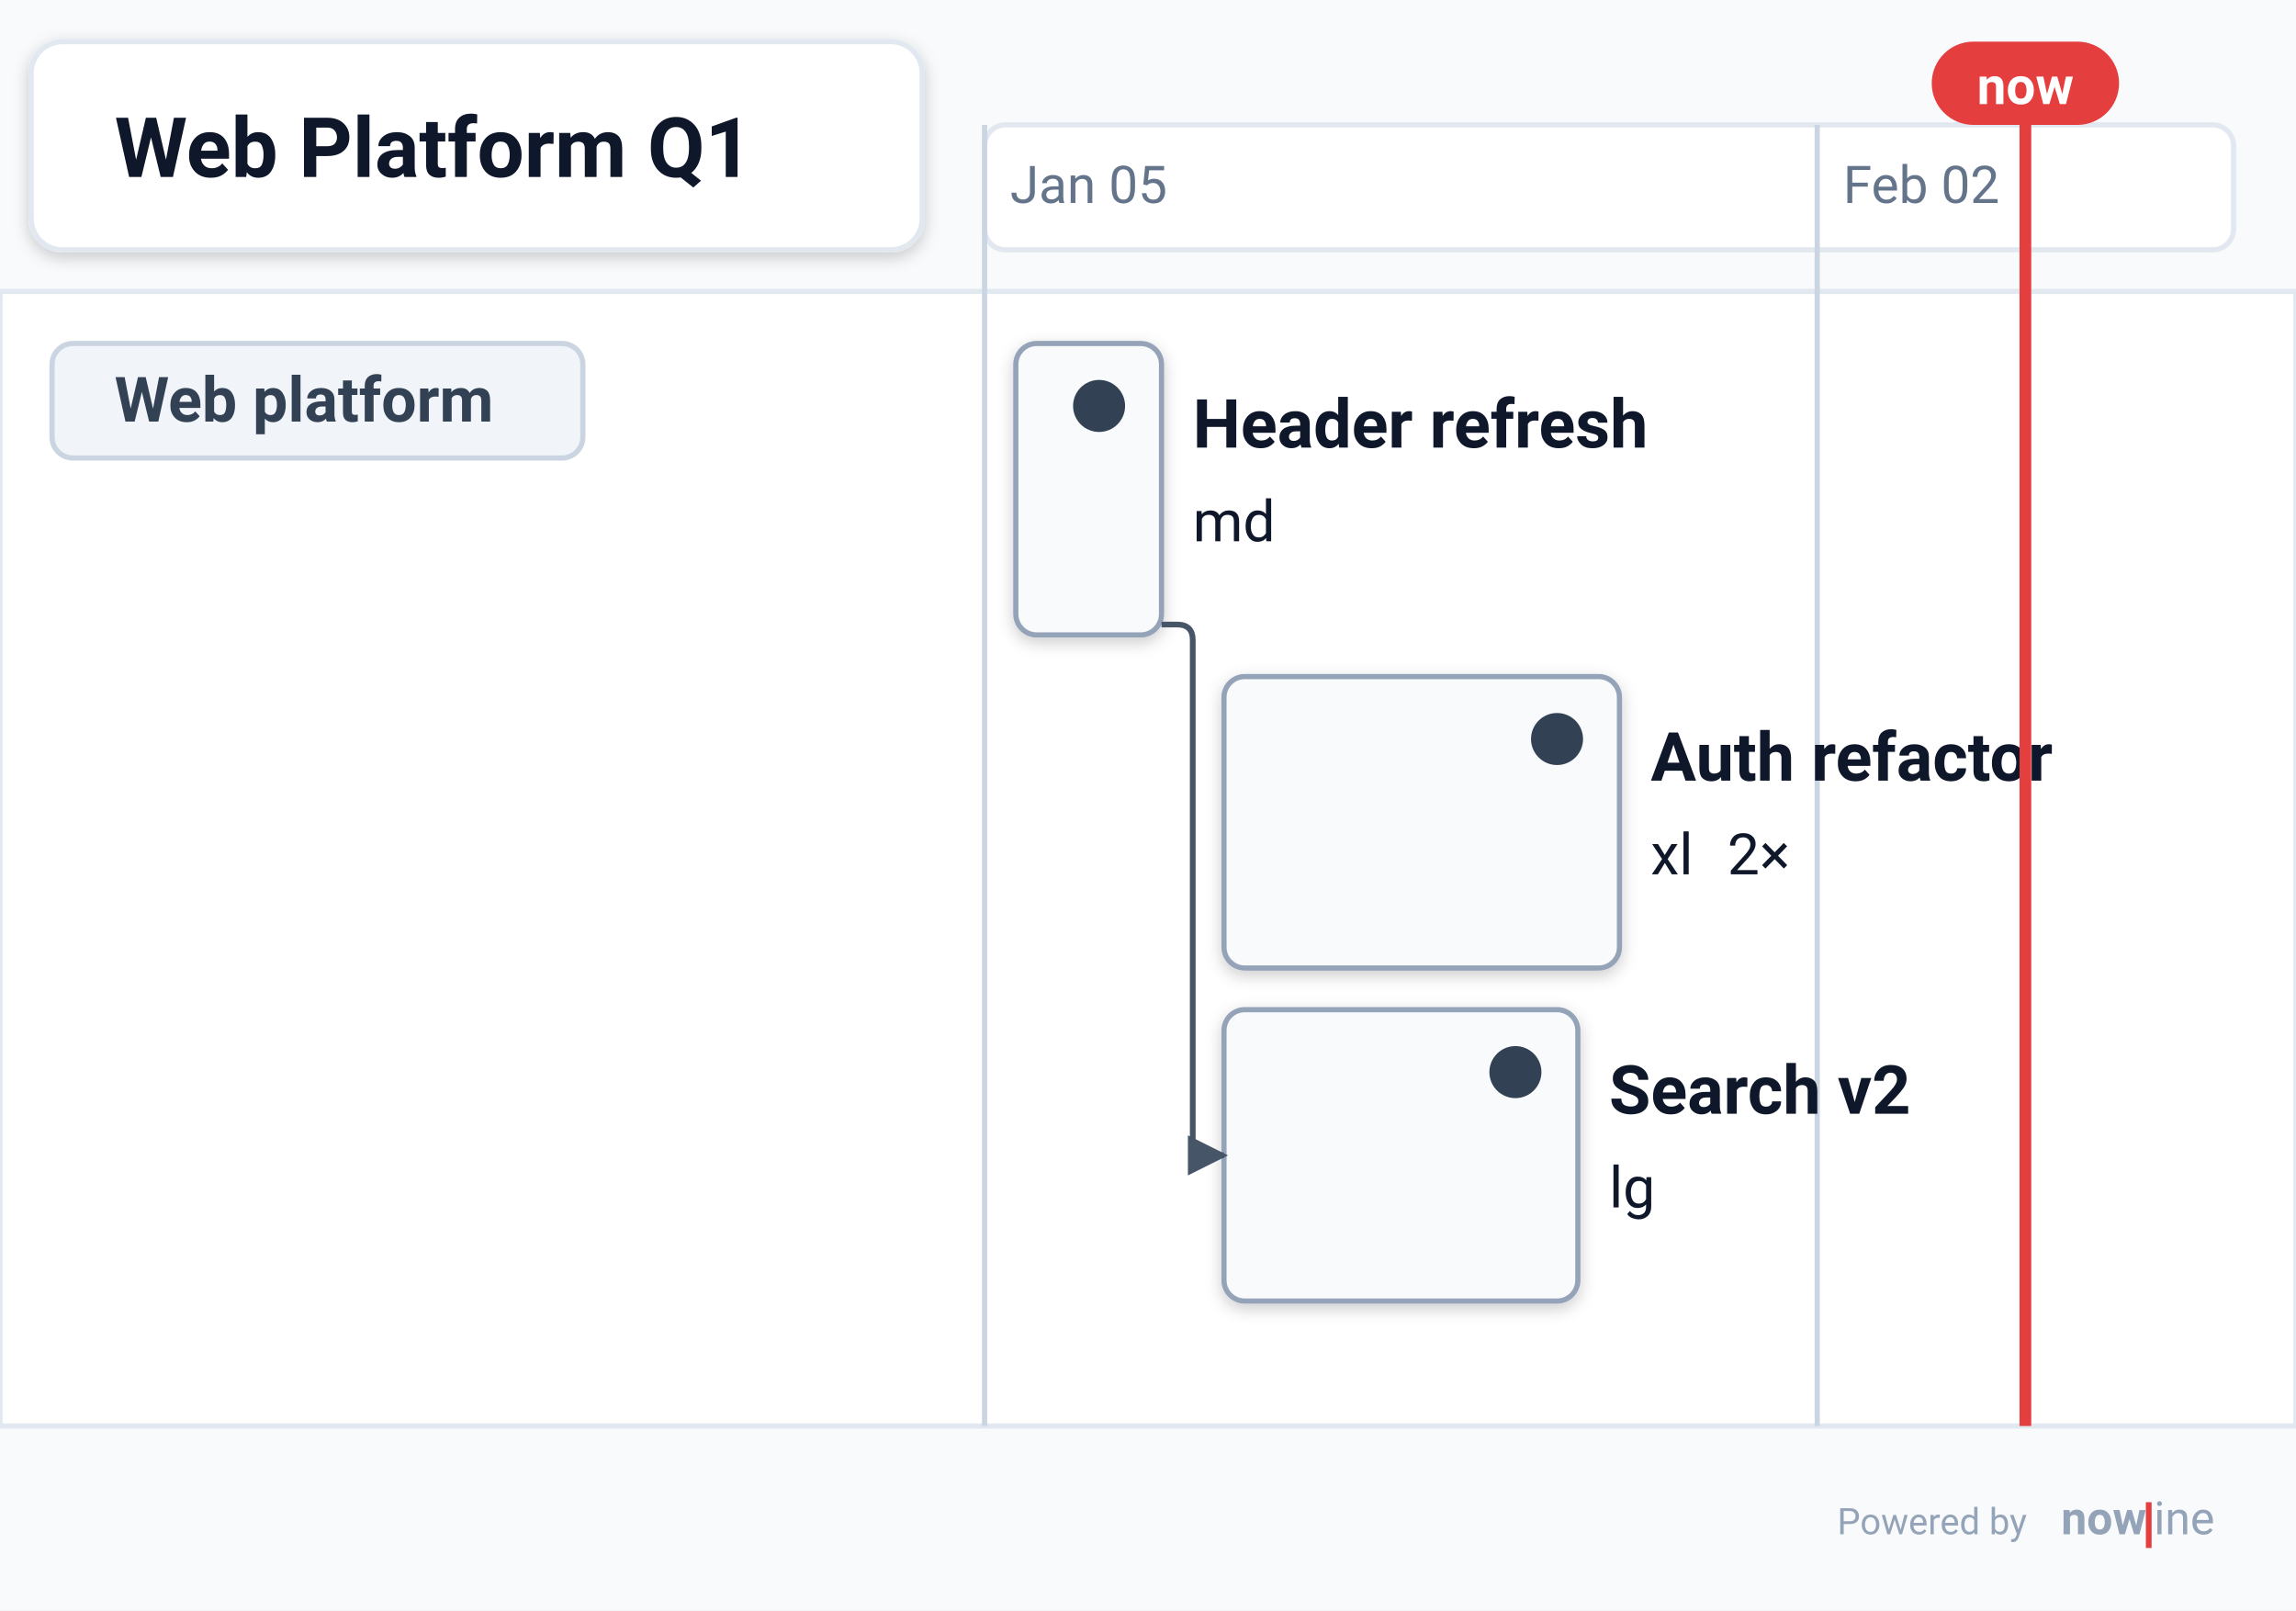
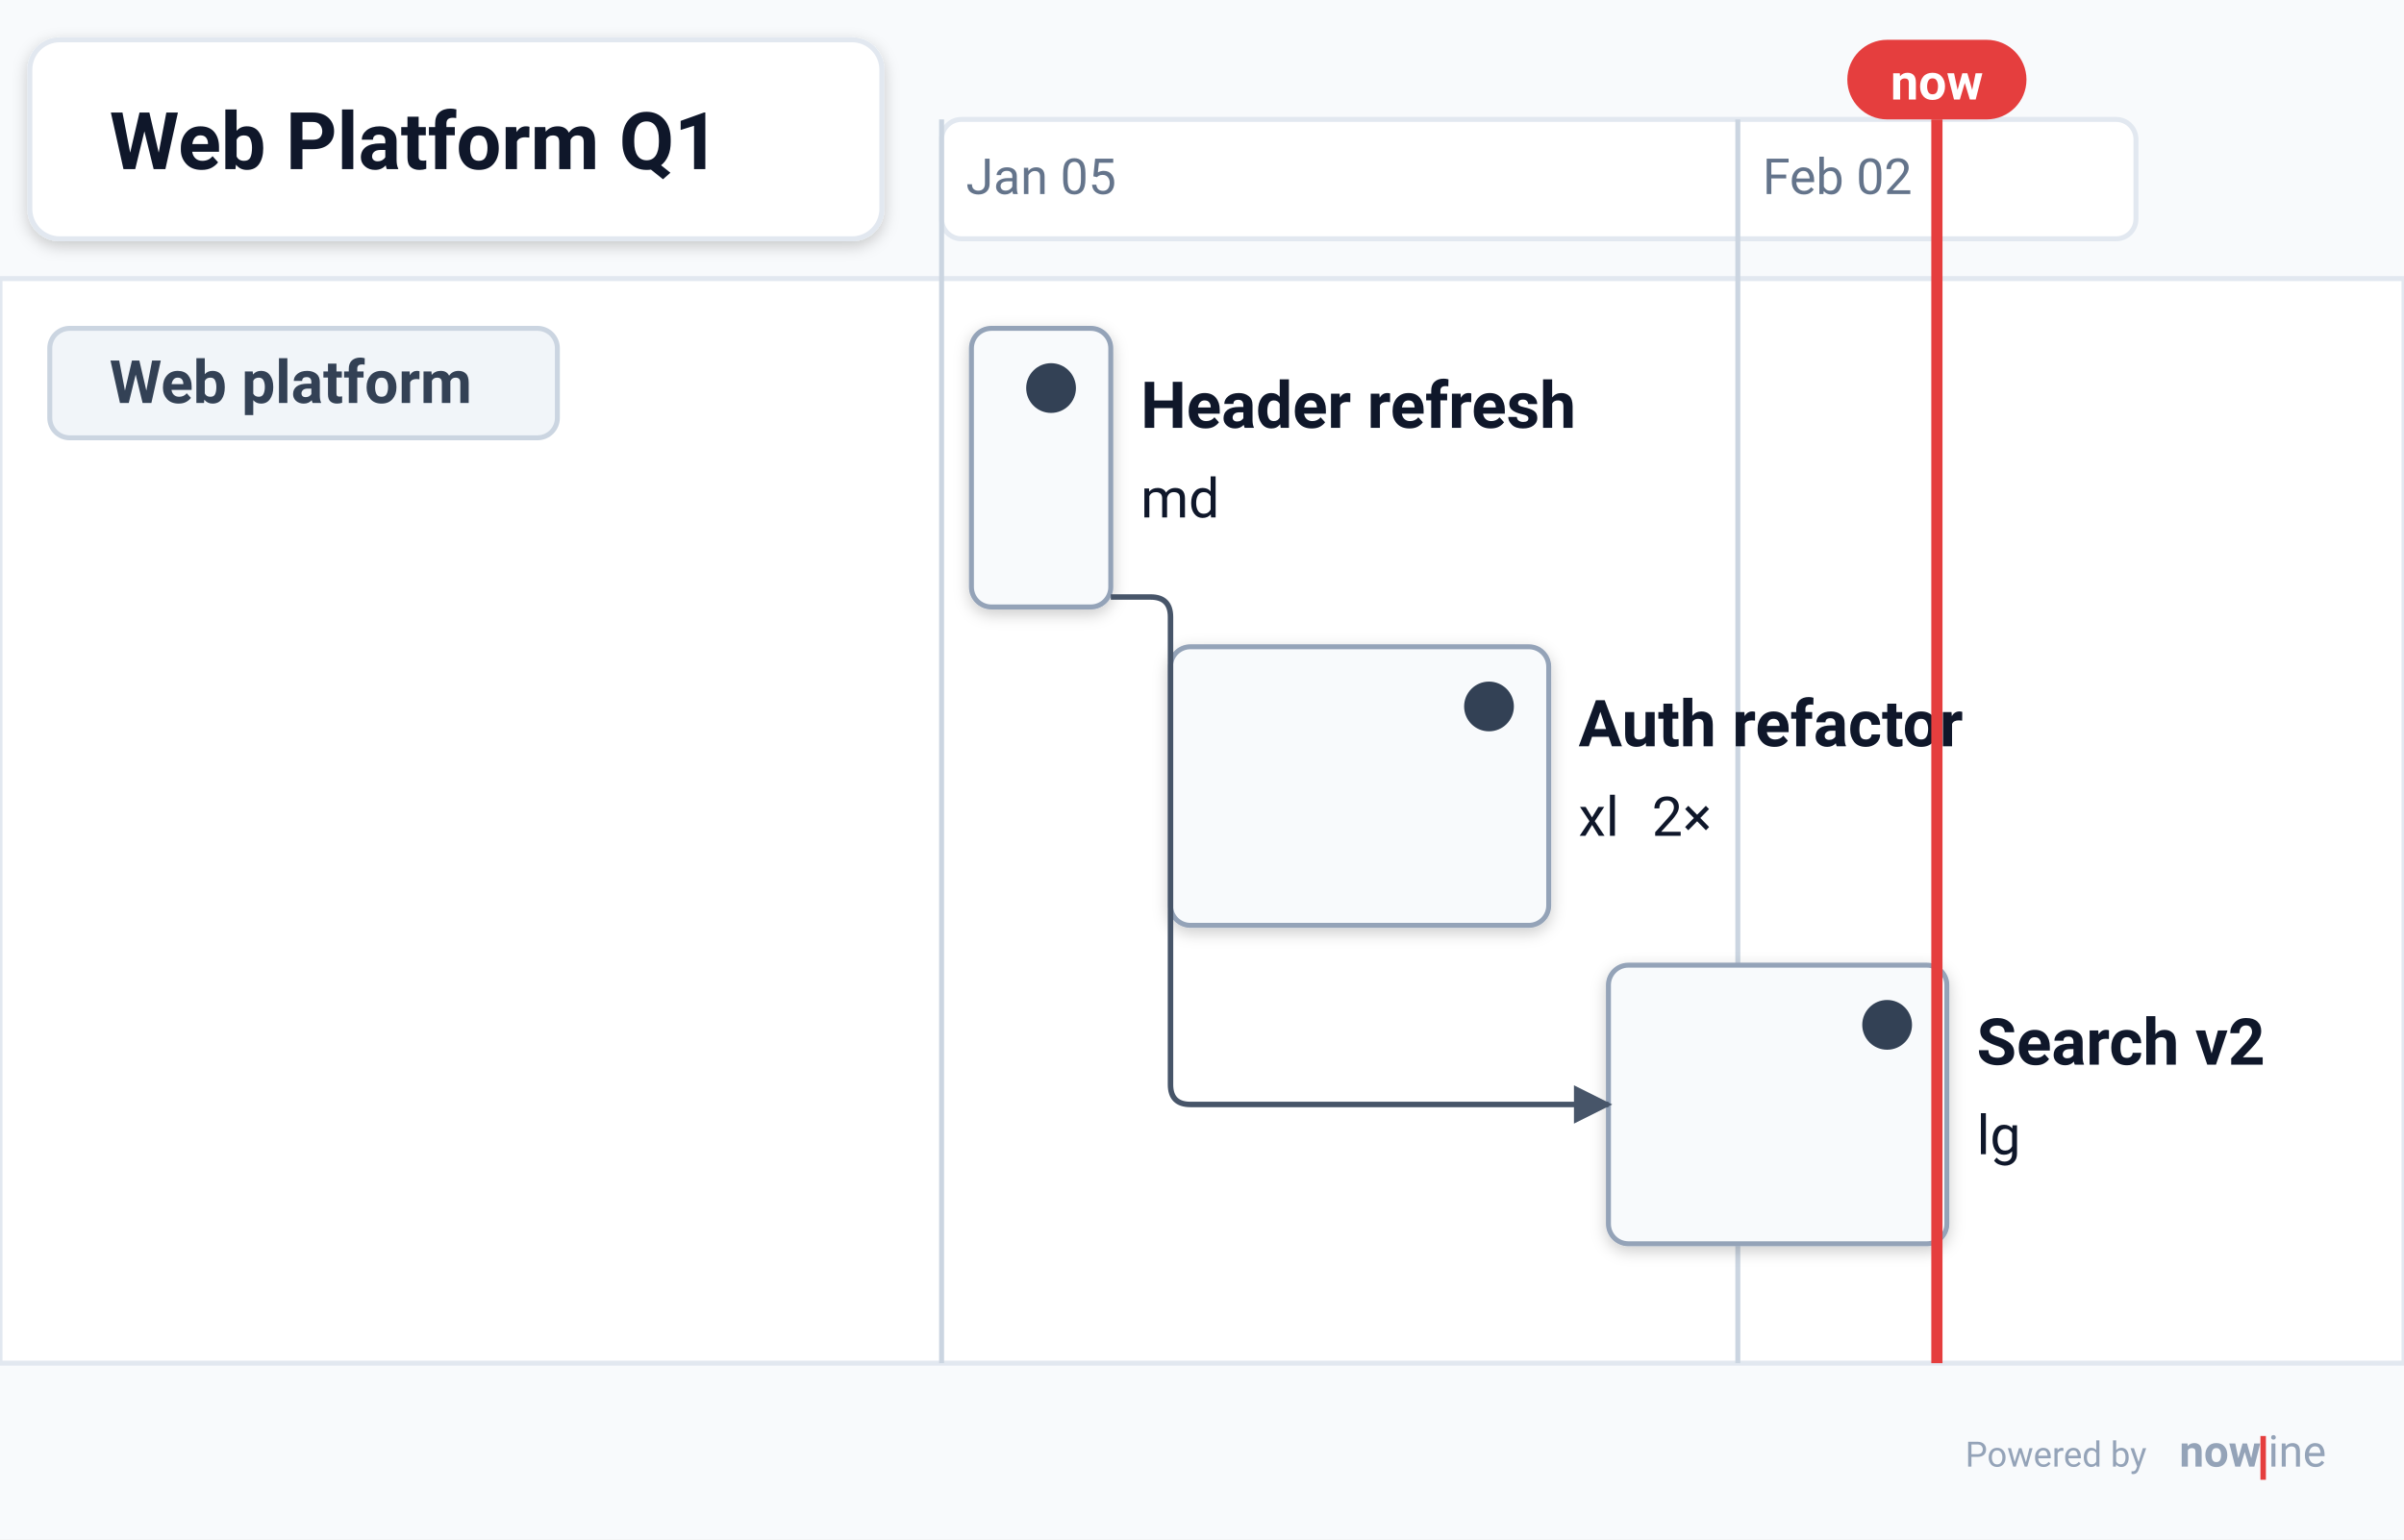
- <svg xmlns="http://www.w3.org/2000/svg" data-generator="nowline" data-theme="light" height="309.44" viewBox="0 0 441.2 309.44" width="441.2">
+ <svg xmlns="http://www.w3.org/2000/svg" data-generator="nowline" data-theme="light" height="309.44" viewBox="0 0 483.06 309.44" width="483.06">
  <defs>
    <filter height="200%" id="nl-0-root-shadow-subtle" width="200%" x="-50%" y="-50%">
      <feGaussianBlur in="SourceAlpha" stdDeviation="1.5" />
      <feOffset dx="0" dy="1" result="offsetblur" />
      <feComponentTransfer>
        <feFuncA type="linear" slope="0.2" />
      </feComponentTransfer>
      <feMerge>
        <feMergeNode />
        <feMergeNode in="SourceGraphic" />
      </feMerge>
    </filter>
    <filter height="200%" id="nl-0-root-shadow-soft" width="200%" x="-50%" y="-50%">
      <feGaussianBlur in="SourceAlpha" stdDeviation="5" />
      <feOffset dx="0" dy="3" result="offsetblur" />
      <feComponentTransfer>
        <feFuncA type="linear" slope="0.3" />
      </feComponentTransfer>
      <feMerge>
        <feMergeNode />
        <feMergeNode in="SourceGraphic" />
      </feMerge>
    </filter>
    <filter height="200%" id="nl-0-root-shadow-hard" width="200%" x="-50%" y="-50%">
      <feGaussianBlur in="SourceAlpha" stdDeviation="0" />
      <feOffset dx="2" dy="2" result="offsetblur" />
      <feComponentTransfer>
        <feFuncA type="linear" slope="0.45" />
      </feComponentTransfer>
      <feMerge>
        <feMergeNode />
        <feMergeNode in="SourceGraphic" />
      </feMerge>
    </filter>
    <marker id="nl-0-root-arrow" viewBox="0 0 10 10" refX="9" refY="5" markerWidth="7" markerHeight="7" orient="auto">
      <path d="M 0 0 L 10 5 L 0 10 z" fill="#475569" />
    </marker>
    <marker id="nl-0-root-arrow-light" viewBox="0 0 10 10" refX="9" refY="5" markerWidth="7" markerHeight="7" orient="auto">
      <path d="M 0 0 L 10 5 L 0 10 z" fill="#94a3b8" />
    </marker>
    <marker id="nl-0-root-arrow-dark" viewBox="0 0 10 10" refX="9" refY="5" markerWidth="7" markerHeight="7" orient="auto">
      <path d="M 0 0 L 10 5 L 0 10 z" fill="#0f172a" />
    </marker>
  </defs>
-   <rect fill="#f8fafc" height="309.44" width="441.2" x="0" y="0" />
+   <rect fill="#f8fafc" height="309.44" width="483.06" x="0" y="0" />
  <g data-layer="timeline">
    <rect fill="#ffffff" height="24" rx="4" ry="4" stroke="#e2e8f0" stroke-width="1" width="240" x="189.2" y="24" />
    <text fill="#64748b" font-family="system-ui, -apple-system, &quot;Segoe UI&quot;, Roboto, sans-serif" font-size="10" text-anchor="middle" x="209.2" y="39">Jan 05</text>
    <text fill="#64748b" font-family="system-ui, -apple-system, &quot;Segoe UI&quot;, Roboto, sans-serif" font-size="10" text-anchor="middle" x="369.2" y="39">Feb 02</text>
  </g>
  <g data-id="web" data-layer="swimlane-bg">
-     <rect fill="#ffffff" height="218" stroke="#e2e8f0" stroke-width="1" width="441.2" x="0" y="56" />
+     <rect fill="#ffffff" height="218" stroke="#e2e8f0" stroke-width="1" width="483.06" x="0" y="56" />
  </g>
  <g data-layer="grid">
    <line stroke="#cbd5e1" stroke-width="1" x1="189.2" x2="189.2" y1="24" y2="274" />
    <line stroke="#cbd5e1" stroke-width="1" x1="349.2" x2="349.2" y1="24" y2="274" />
  </g>
  <g data-id="web" data-layer="swimlane">
    <rect fill="#f1f5f9" height="22" rx="4" ry="4" stroke="#cbd5e1" stroke-width="1" width="102" x="10" y="66" />
    <text fill="#334155" font-family="system-ui, -apple-system, &quot;Segoe UI&quot;, Roboto, sans-serif" font-size="12" font-weight="600" x="22" y="81">Web platform</text>
    <g data-id="header-refresh" data-layer="item">
      <rect fill="#f8fafc" filter="url(#nl-0-root-shadow-subtle)" height="56" rx="4" ry="4" stroke="#94a3b8" stroke-width="1" width="28" x="195.2" y="66" />
      <circle cx="211.2" cy="78" fill="#334155" r="5" />
      <text fill="#0f172a" font-family="system-ui, -apple-system, &quot;Segoe UI&quot;, Roboto, sans-serif" font-size="13" font-weight="600" x="229.2" y="86">Header refresh</text>
      <text fill="#0f172a" font-family="system-ui, -apple-system, &quot;Segoe UI&quot;, Roboto, sans-serif" font-size="11" x="229.2" y="104">md</text>
    </g>
    <g data-id="auth-refactor" data-layer="item">
      <rect fill="#f8fafc" filter="url(#nl-0-root-shadow-subtle)" height="56" rx="4" ry="4" stroke="#94a3b8" stroke-width="1" width="76" x="235.2" y="130" />
      <circle cx="299.2" cy="142" fill="#334155" r="5" />
      <text fill="#0f172a" font-family="system-ui, -apple-system, &quot;Segoe UI&quot;, Roboto, sans-serif" font-size="13" font-weight="600" x="317.2" y="150">Auth refactor</text>
      <text x="317.2" y="168" font-family="system-ui, -apple-system, &quot;Segoe UI&quot;, Roboto, sans-serif" font-size="11" fill="#0f172a">xl<tspan dx="6.6">2×</tspan>
      </text>
    </g>
    <g data-id="search-v2" data-layer="item">
-       <rect fill="#f8fafc" filter="url(#nl-0-root-shadow-subtle)" height="56" rx="4" ry="4" stroke="#94a3b8" stroke-width="1" width="68" x="235.2" y="194" />
-       <circle cx="291.2" cy="206" fill="#334155" r="5" />
-       <text fill="#0f172a" font-family="system-ui, -apple-system, &quot;Segoe UI&quot;, Roboto, sans-serif" font-size="13" font-weight="600" x="309.2" y="214">Search v2</text>
-       <text fill="#0f172a" font-family="system-ui, -apple-system, &quot;Segoe UI&quot;, Roboto, sans-serif" font-size="11" x="309.2" y="232">lg</text>
+       <rect fill="#f8fafc" filter="url(#nl-0-root-shadow-subtle)" height="56" rx="4" ry="4" stroke="#94a3b8" stroke-width="1" width="68" x="323.2" y="194" />
+       <circle cx="379.2" cy="206" fill="#334155" r="5" />
+       <text fill="#0f172a" font-family="system-ui, -apple-system, &quot;Segoe UI&quot;, Roboto, sans-serif" font-size="13" font-weight="600" x="397.2" y="214">Search v2</text>
+       <text fill="#0f172a" font-family="system-ui, -apple-system, &quot;Segoe UI&quot;, Roboto, sans-serif" font-size="11" x="397.2" y="232">lg</text>
    </g>
  </g>
-   <path d="M223.2 120 L226.2 120 Q229.2 120 229.2 123 L229.2 219 Q229.2 222 232.2 222 L235.2 222" fill="none" marker-end="url(#nl-0-root-arrow)" stroke="#475569" stroke-linejoin="round" stroke-width="1.1" />
+   <path d="M223.2 120 L231.2 120 Q235.2 120 235.2 124 L235.2 218 Q235.2 222 239.2 222 L323.2 222" fill="none" marker-end="url(#nl-0-root-arrow)" stroke="#475569" stroke-linejoin="round" stroke-width="1.1" />
  <g data-layer="nowline">
    <line stroke="#e53e3e" stroke-width="2.25" x1="389.2" x2="389.2" y1="24" y2="274" />
    <rect fill="#e53e3e" height="16" rx="8" ry="8" width="36" x="371.2" y="8" />
    <text fill="#ffffff" font-family="system-ui, -apple-system, &quot;Segoe UI&quot;, Roboto, sans-serif" font-size="10" font-weight="700" text-anchor="middle" x="389.2" y="20">now</text>
  </g>
  <g data-id="nl-0-root-header" data-layer="header">
    <rect fill="#ffffff" filter="url(#nl-0-root-shadow-subtle)" height="40" rx="6" ry="6" stroke="#e2e8f0" stroke-width="1" width="171.2" x="6" y="8" />
    <text fill="#0f172a" font-family="system-ui, -apple-system, &quot;Segoe UI&quot;, Roboto, sans-serif" font-size="16" font-weight="600" x="22" y="34">Web Platform Q1</text>
  </g>
  <a aria-label="Powered by nowline" href="https://nowline.io" rel="noopener" target="_blank">
    <g data-layer="attribution">
-       <g transform="translate(353.04 286) scale(0.22)">
+       <g transform="translate(394.9 286) scale(0.22)">
        <text fill="#94a3b8" font-family="system-ui, -apple-system, &quot;Segoe UI&quot;, Roboto, sans-serif" font-size="32" font-weight="400" x="0" y="40">Powered by</text>
        <text fill="#94a3b8" font-family="system-ui, -apple-system, &quot;Segoe UI&quot;, Roboto, sans-serif" font-size="40" font-weight="700" x="195.6" y="40">now</text>
        <rect fill="#e53e3e" height="40" width="5" x="269.6" y="12" />
        <text fill="#94a3b8" font-family="system-ui, -apple-system, &quot;Segoe UI&quot;, Roboto, sans-serif" font-size="40" font-weight="400" x="276.6" y="40">ine</text>
      </g>
    </g>
  </a>
</svg>
